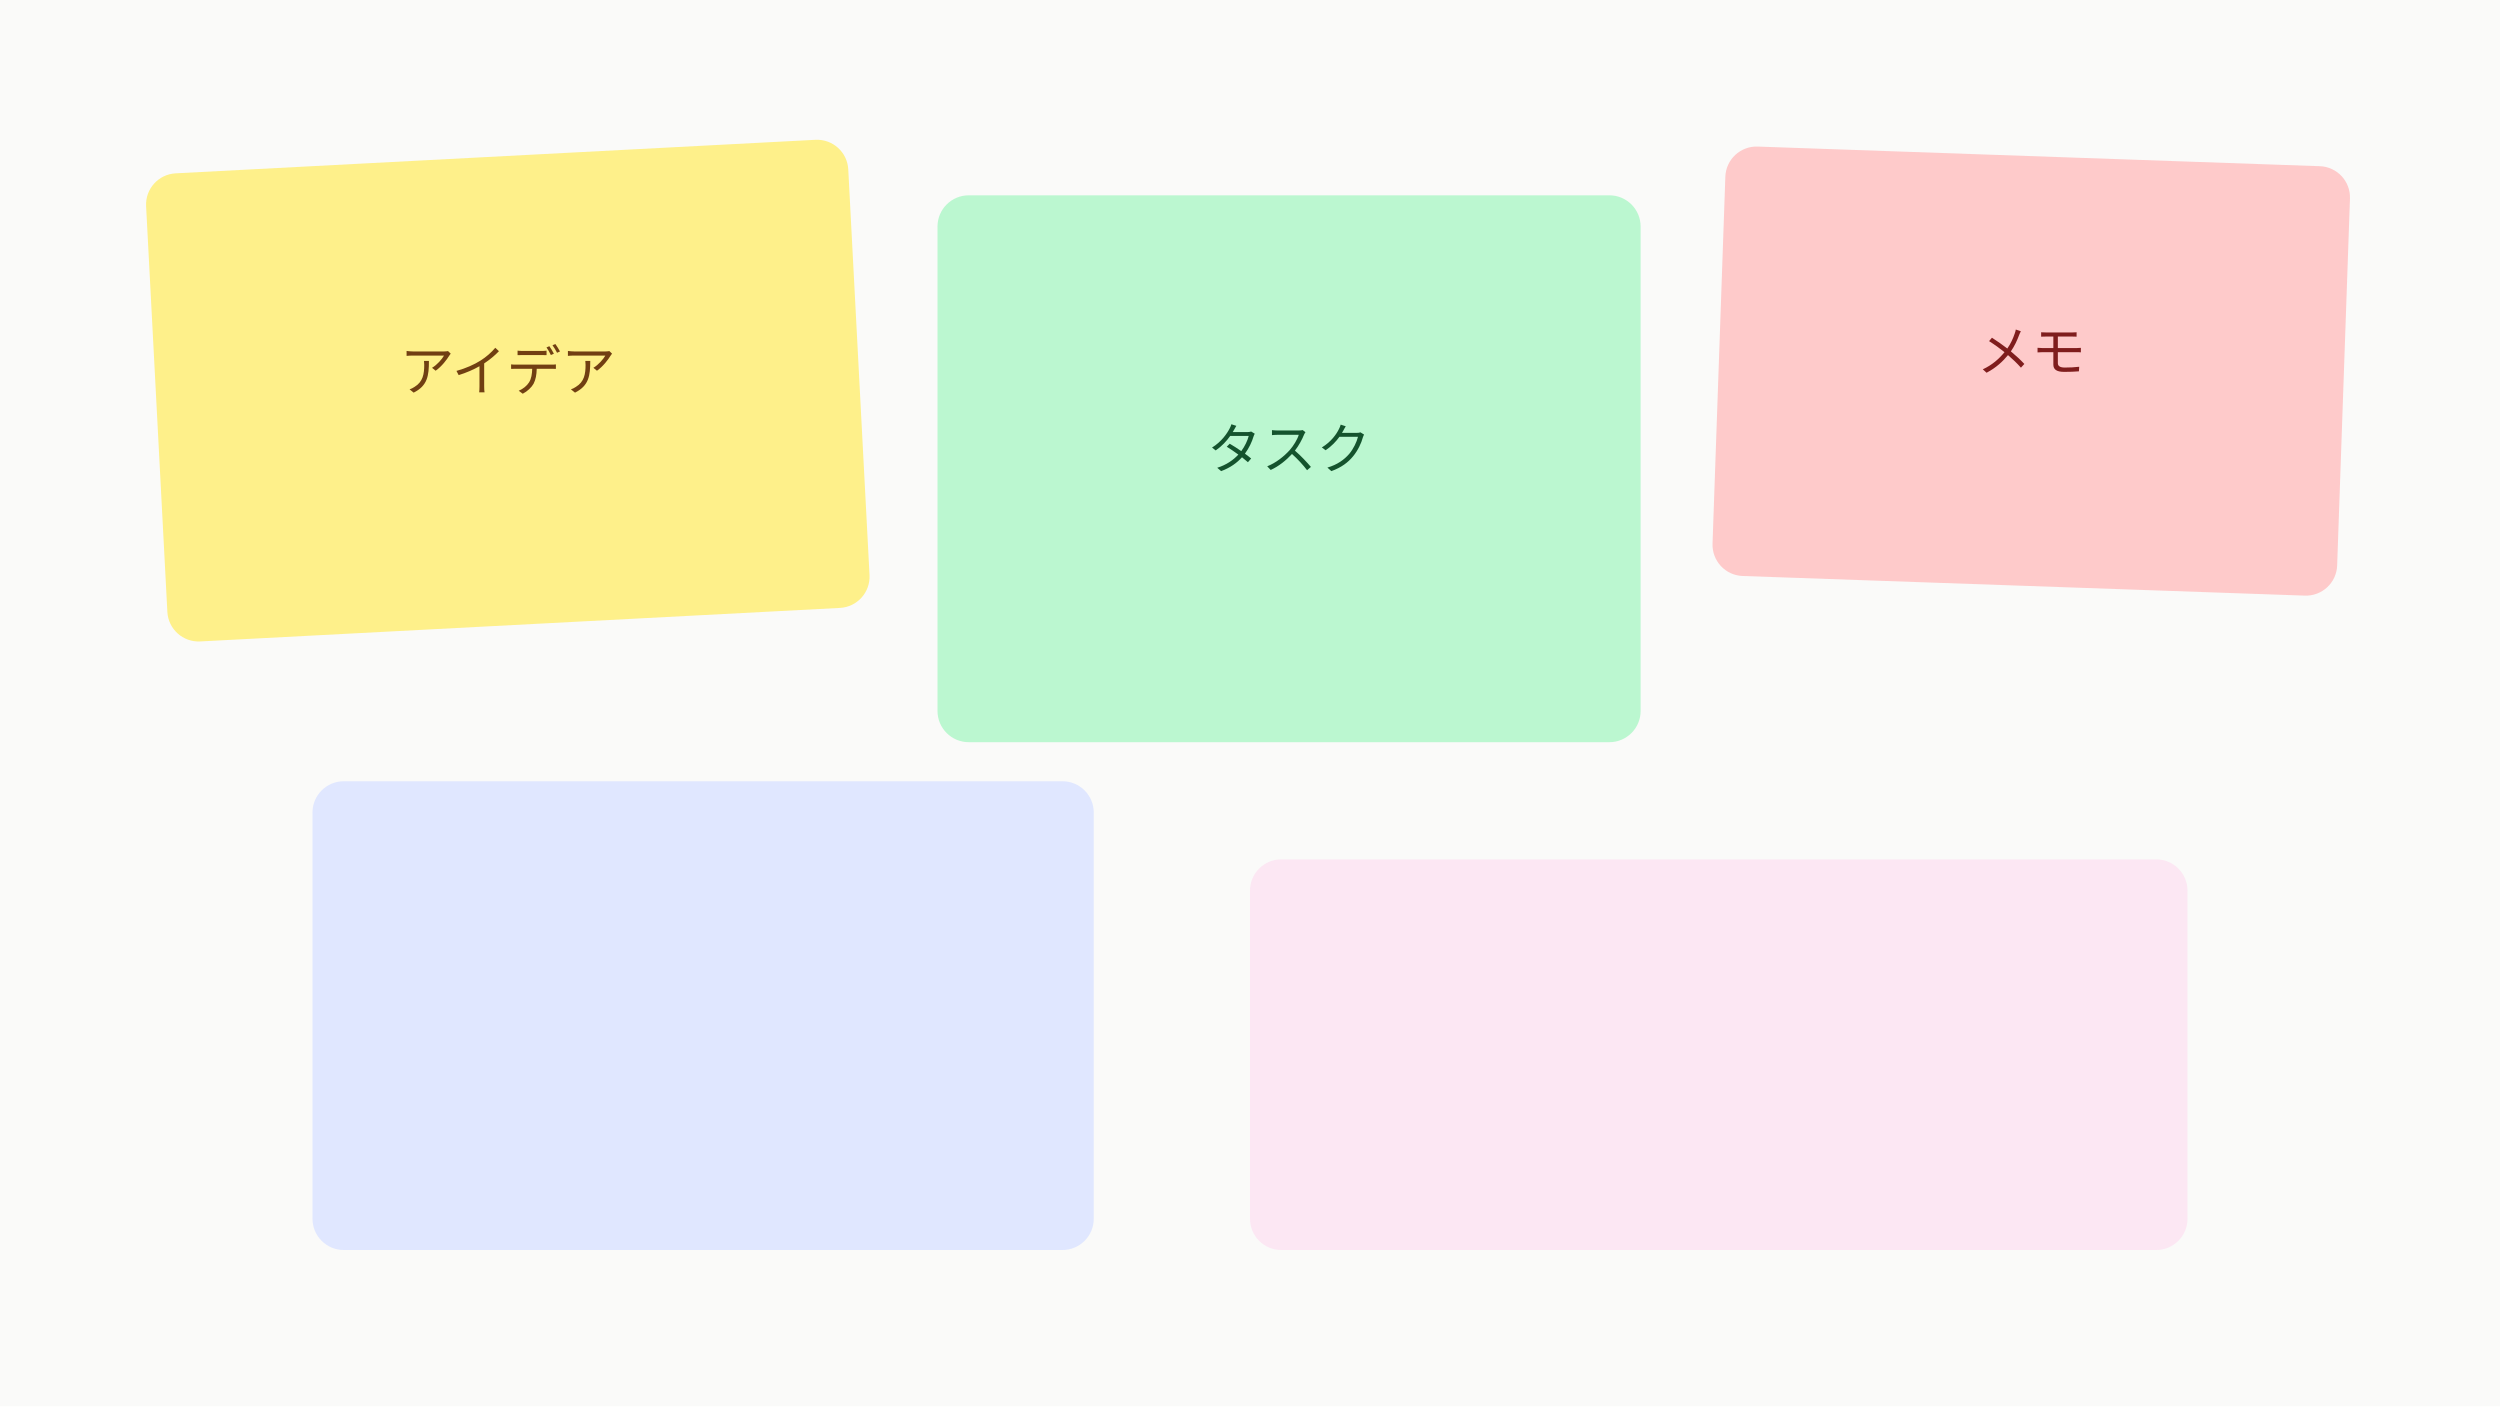
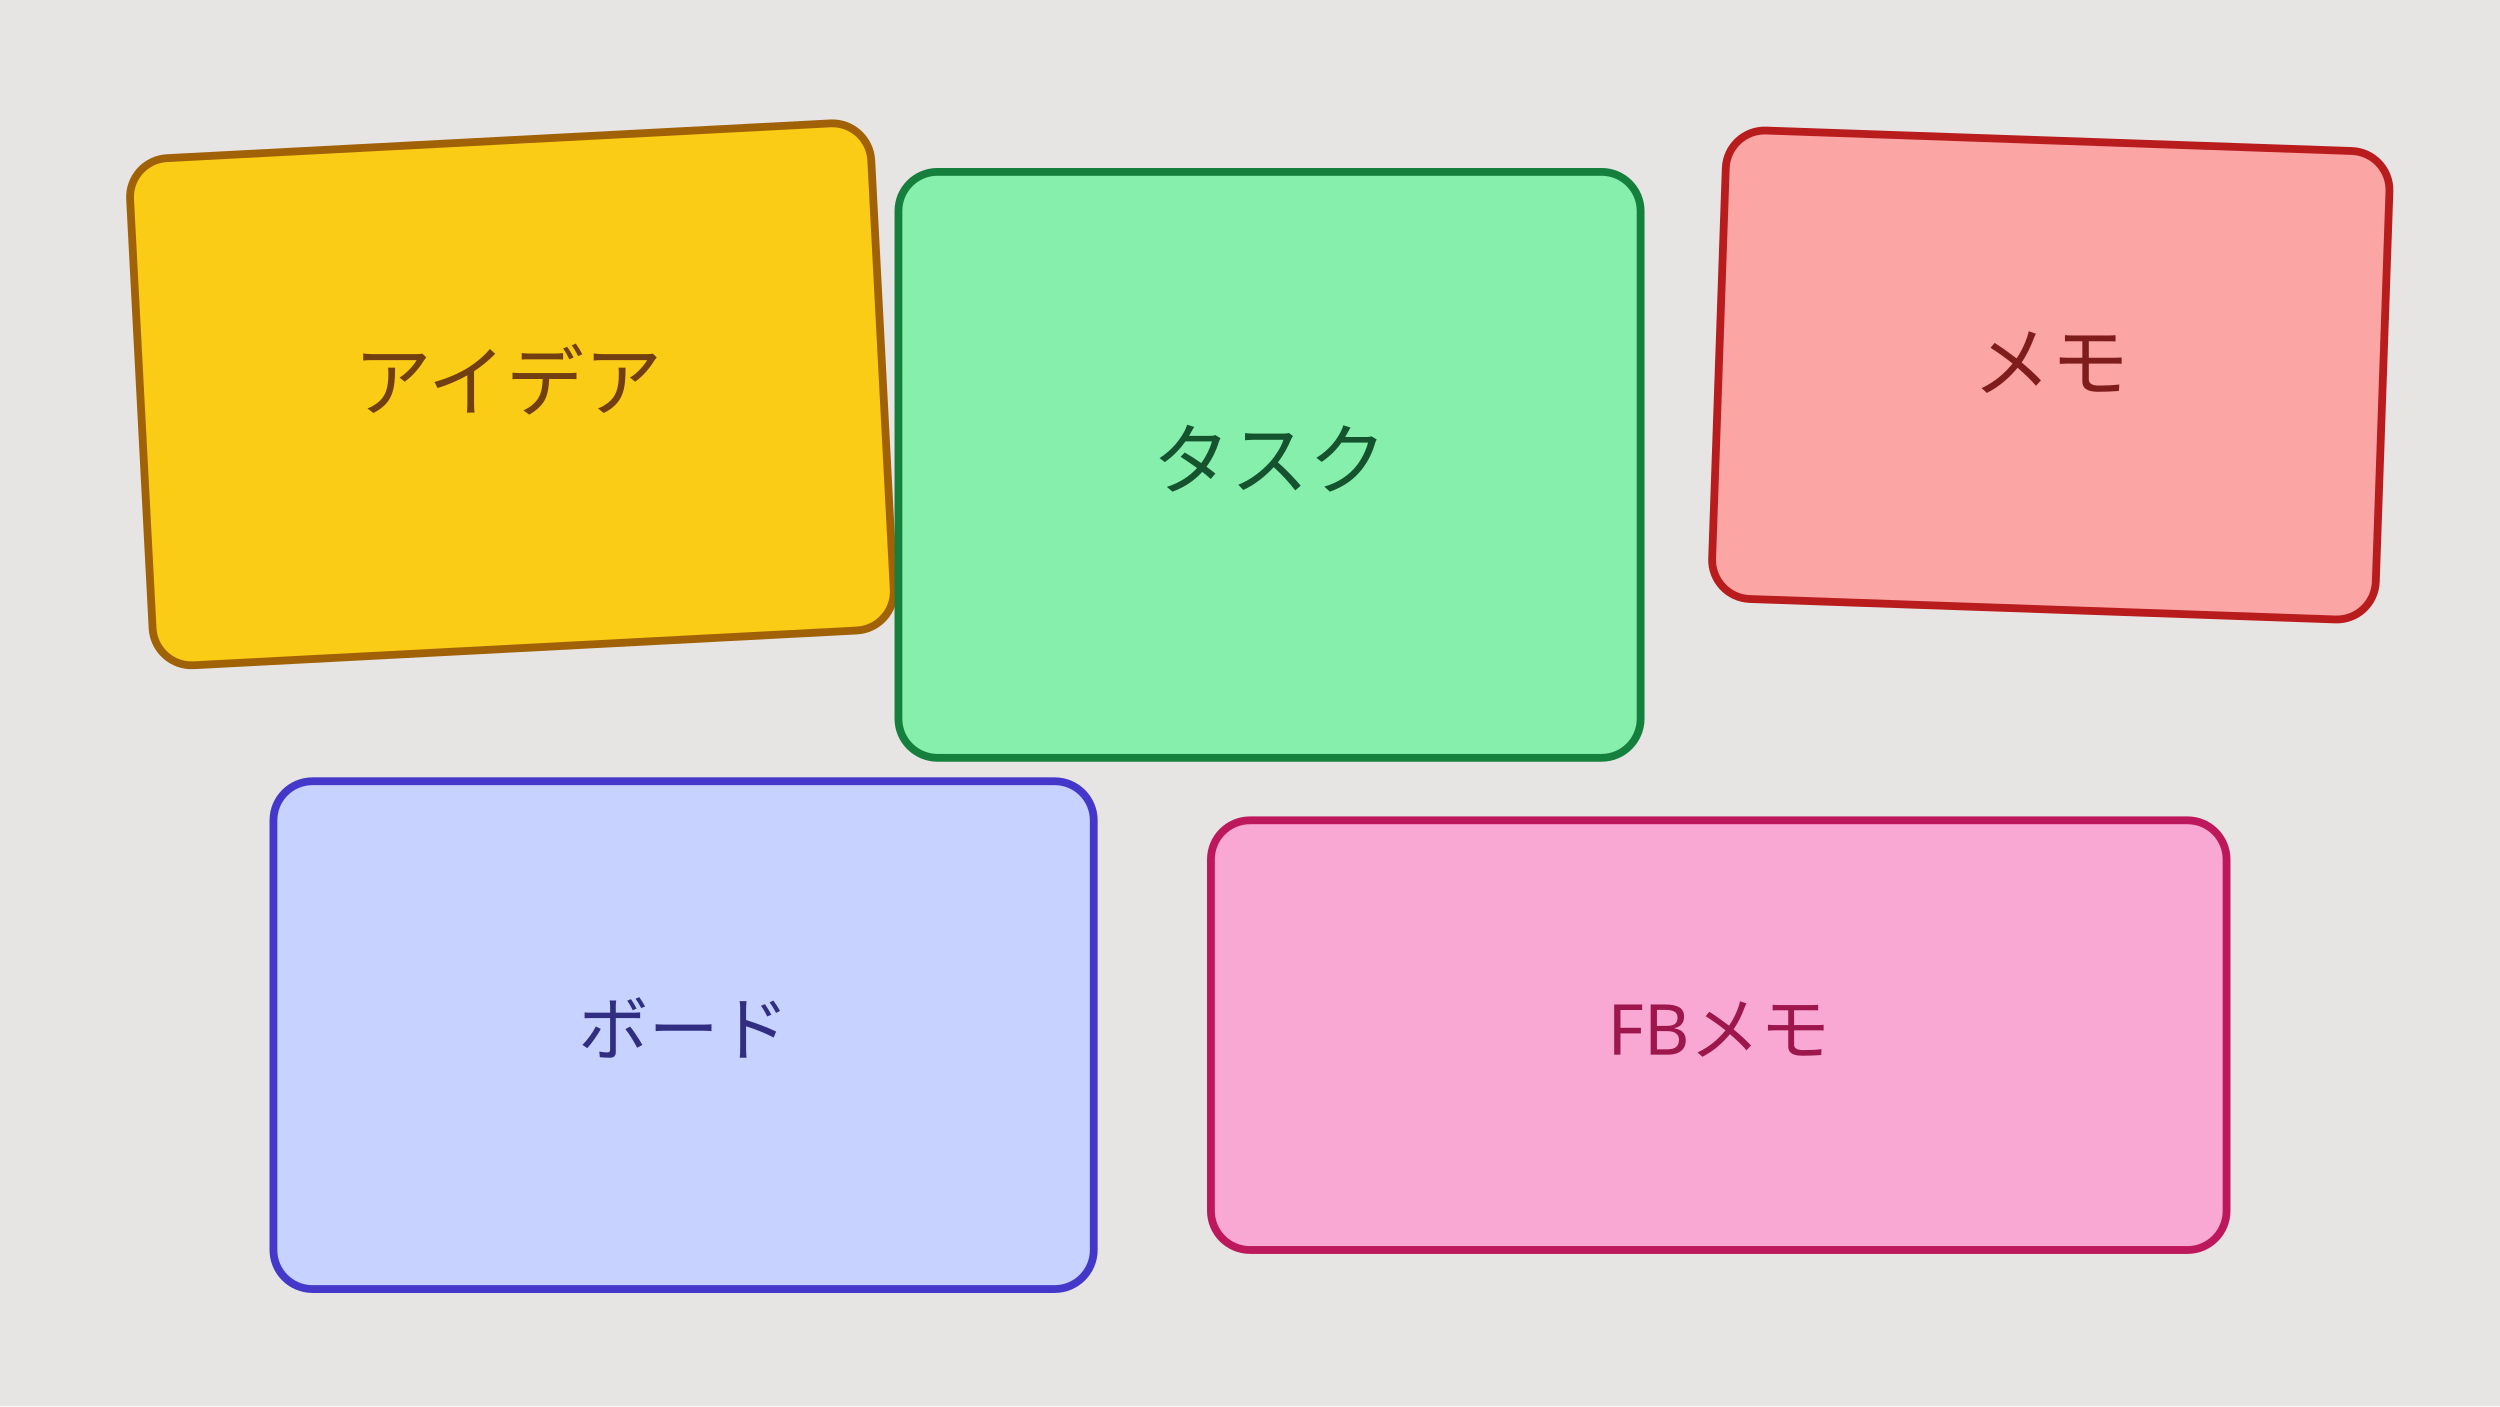
<svg xmlns="http://www.w3.org/2000/svg" width="640" height="360" viewBox="0 0 640 360">
-   <rect width="640" height="360" fill="#fafaf9" />
-   <rect x="40" y="40" width="180" height="120" rx="8" fill="#fef08a" transform="rotate(-3 130 100)" />
-   <rect x="240" y="50" width="180" height="140" rx="8" fill="#bbf7d0" />
-   <rect x="440" y="40" width="160" height="110" rx="8" fill="#fecaca" transform="rotate(2 520 95)" />
-   <rect x="80" y="200" width="200" height="120" rx="8" fill="#e0e7ff" />
-   <rect x="320" y="220" width="240" height="100" rx="8" fill="#fce7f3" />
-   <text x="130" y="100" text-anchor="middle" fill="#713f12" font-size="14" font-family="sans-serif">アイデア</text>
-   <text x="330" y="120" text-anchor="middle" fill="#14532d" font-size="14" font-family="sans-serif">タスク</text>
-   <text x="520" y="95" text-anchor="middle" fill="#7f1d1d" font-size="14" font-family="sans-serif">メモ</text>
+   <rect width="640" height="360" fill="#e7e5e4" />
+   <rect x="36" y="36" width="190" height="130" rx="10" fill="#facc15" transform="rotate(-3 130 100)" stroke="#a16207" stroke-width="2" />
+   <rect x="230" y="44" width="190" height="150" rx="10" fill="#86efac" stroke="#15803d" stroke-width="2" />
+   <rect x="440" y="36" width="170" height="120" rx="10" fill="#fca5a5" transform="rotate(2 525 96)" stroke="#b91c1c" stroke-width="2" />
+   <rect x="70" y="200" width="210" height="130" rx="10" fill="#c7d2fe" stroke="#4338ca" stroke-width="2" />
+   <rect x="310" y="210" width="260" height="110" rx="10" fill="#f9a8d4" stroke="#be185d" stroke-width="2" />
+   <text x="130" y="105" text-anchor="middle" fill="#713f12" font-size="20" font-family="sans-serif">アイデア</text>
+   <text x="325" y="125" text-anchor="middle" fill="#14532d" font-size="20" font-family="sans-serif">タスク</text>
+   <text x="525" y="100" text-anchor="middle" fill="#7f1d1d" font-size="20" font-family="sans-serif">メモ</text>
+   <text x="175" y="270" text-anchor="middle" fill="#312e81" font-size="18" font-family="sans-serif">ボード</text>
+   <text x="440" y="270" text-anchor="middle" fill="#9d174d" font-size="18" font-family="sans-serif">FBメモ</text>
</svg>
